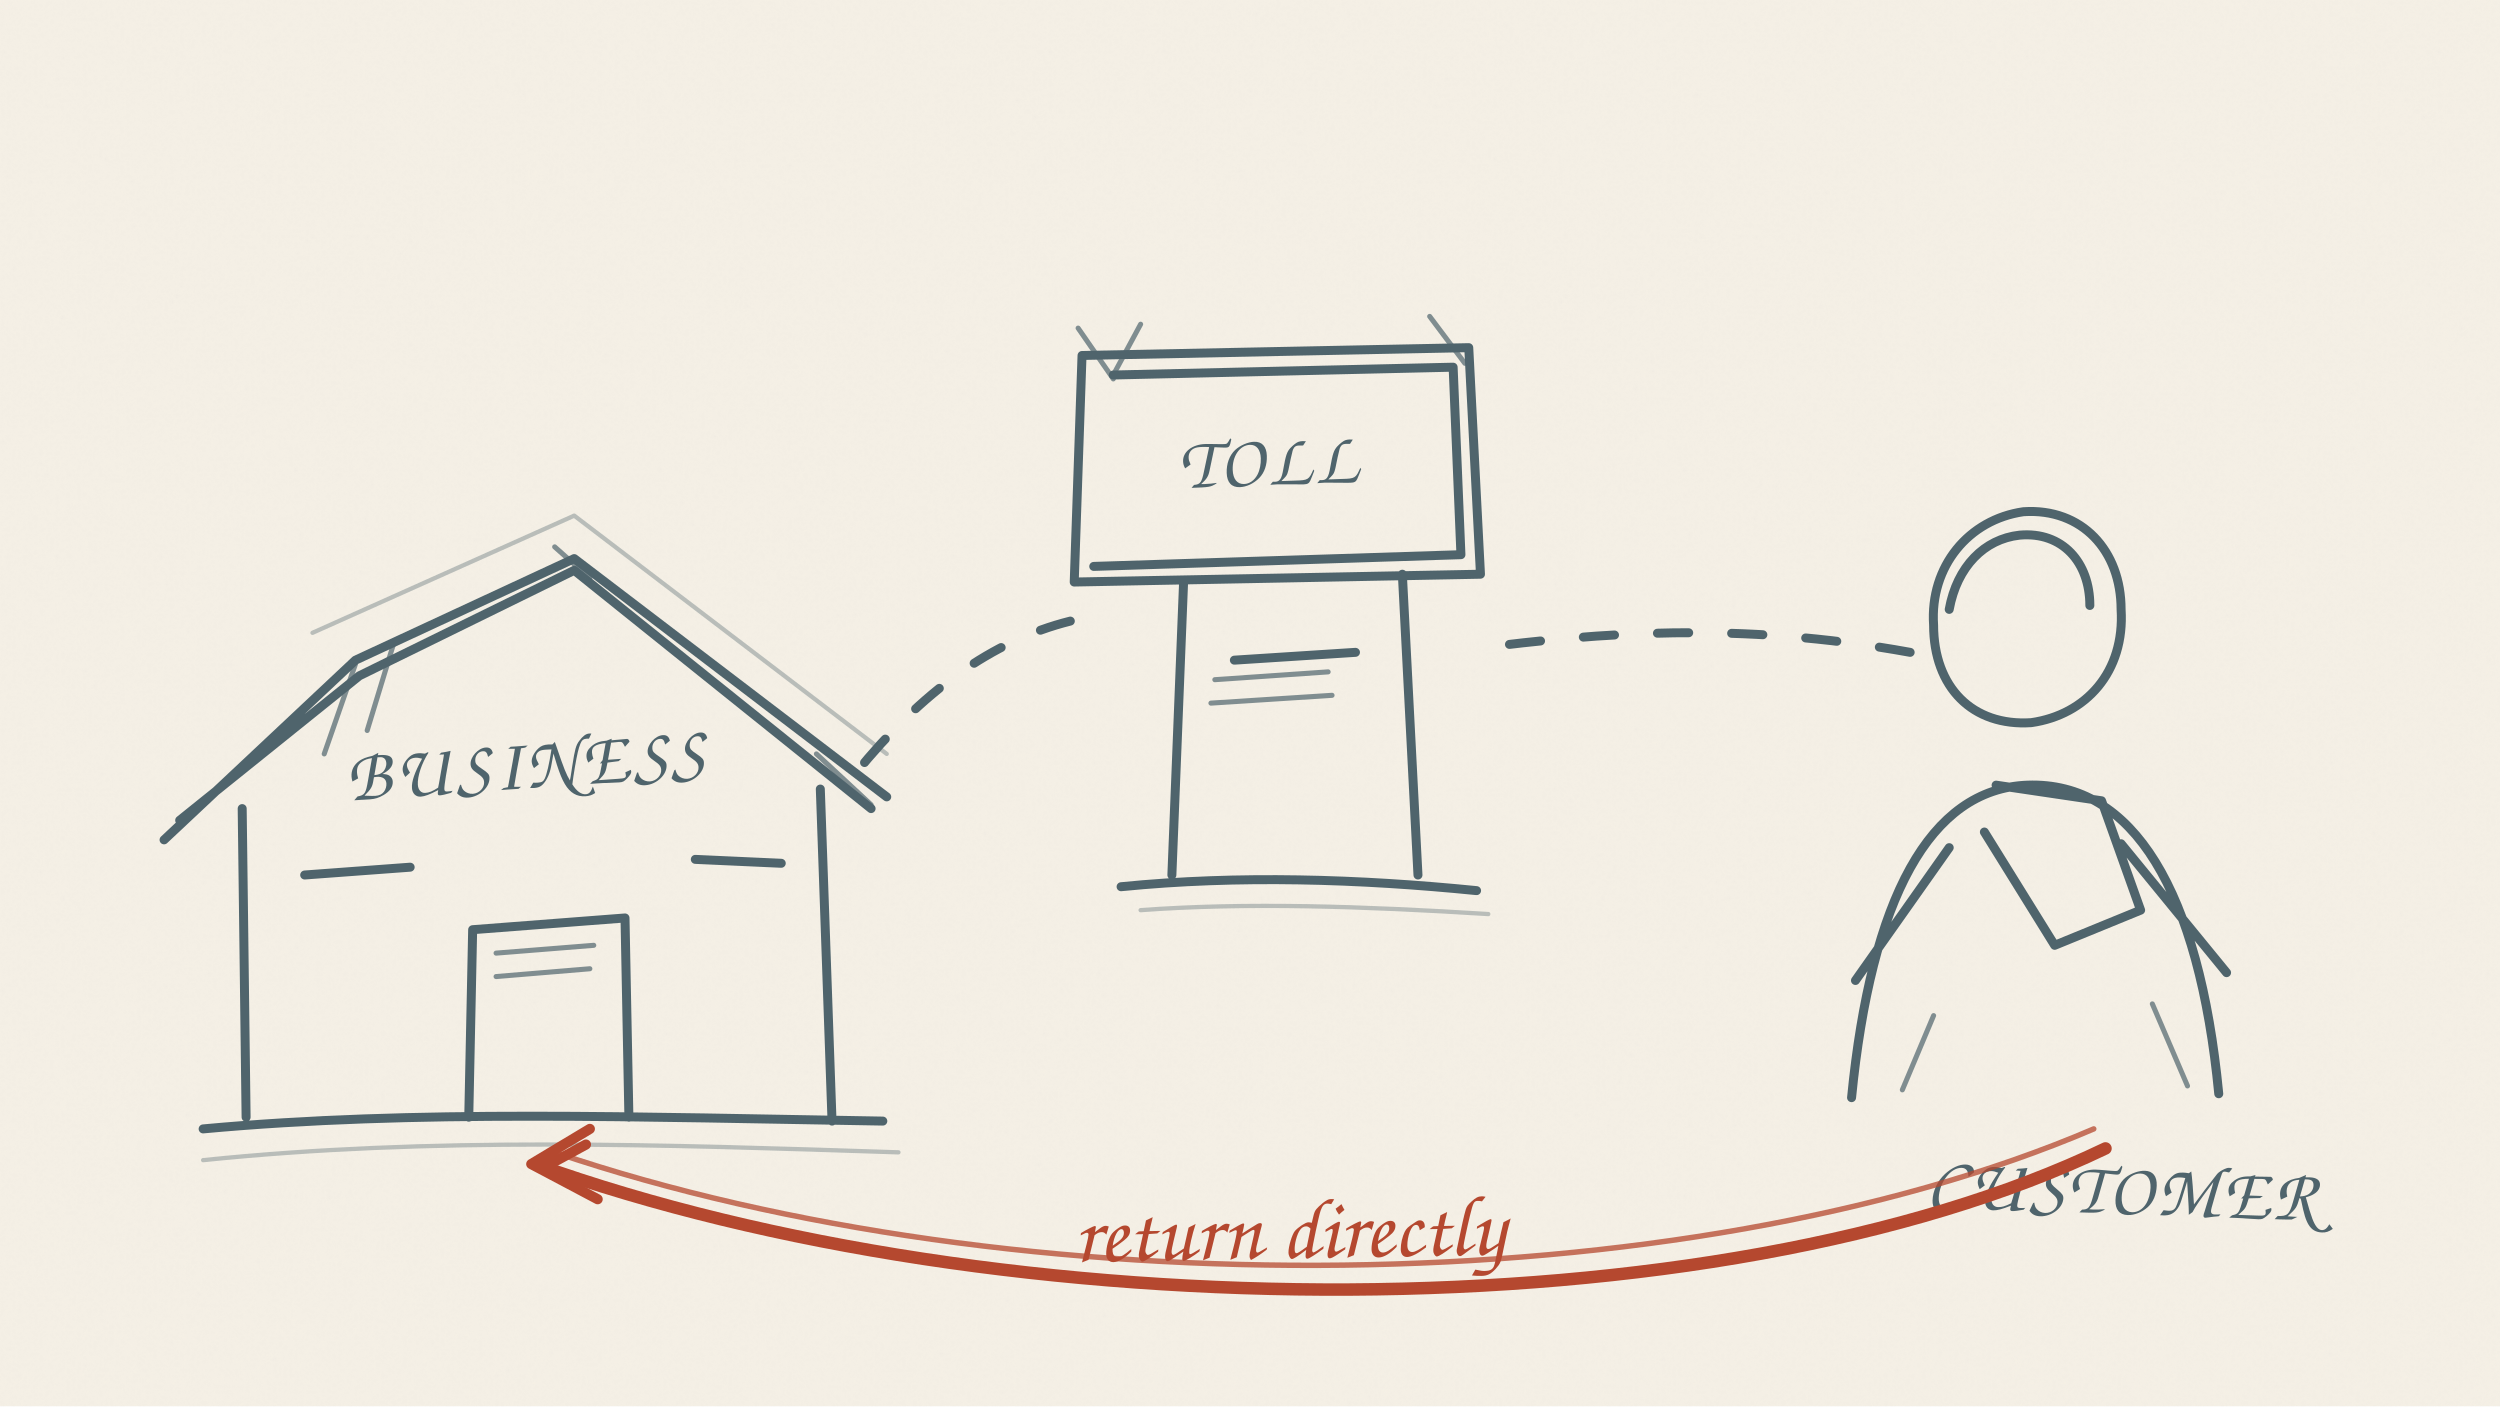
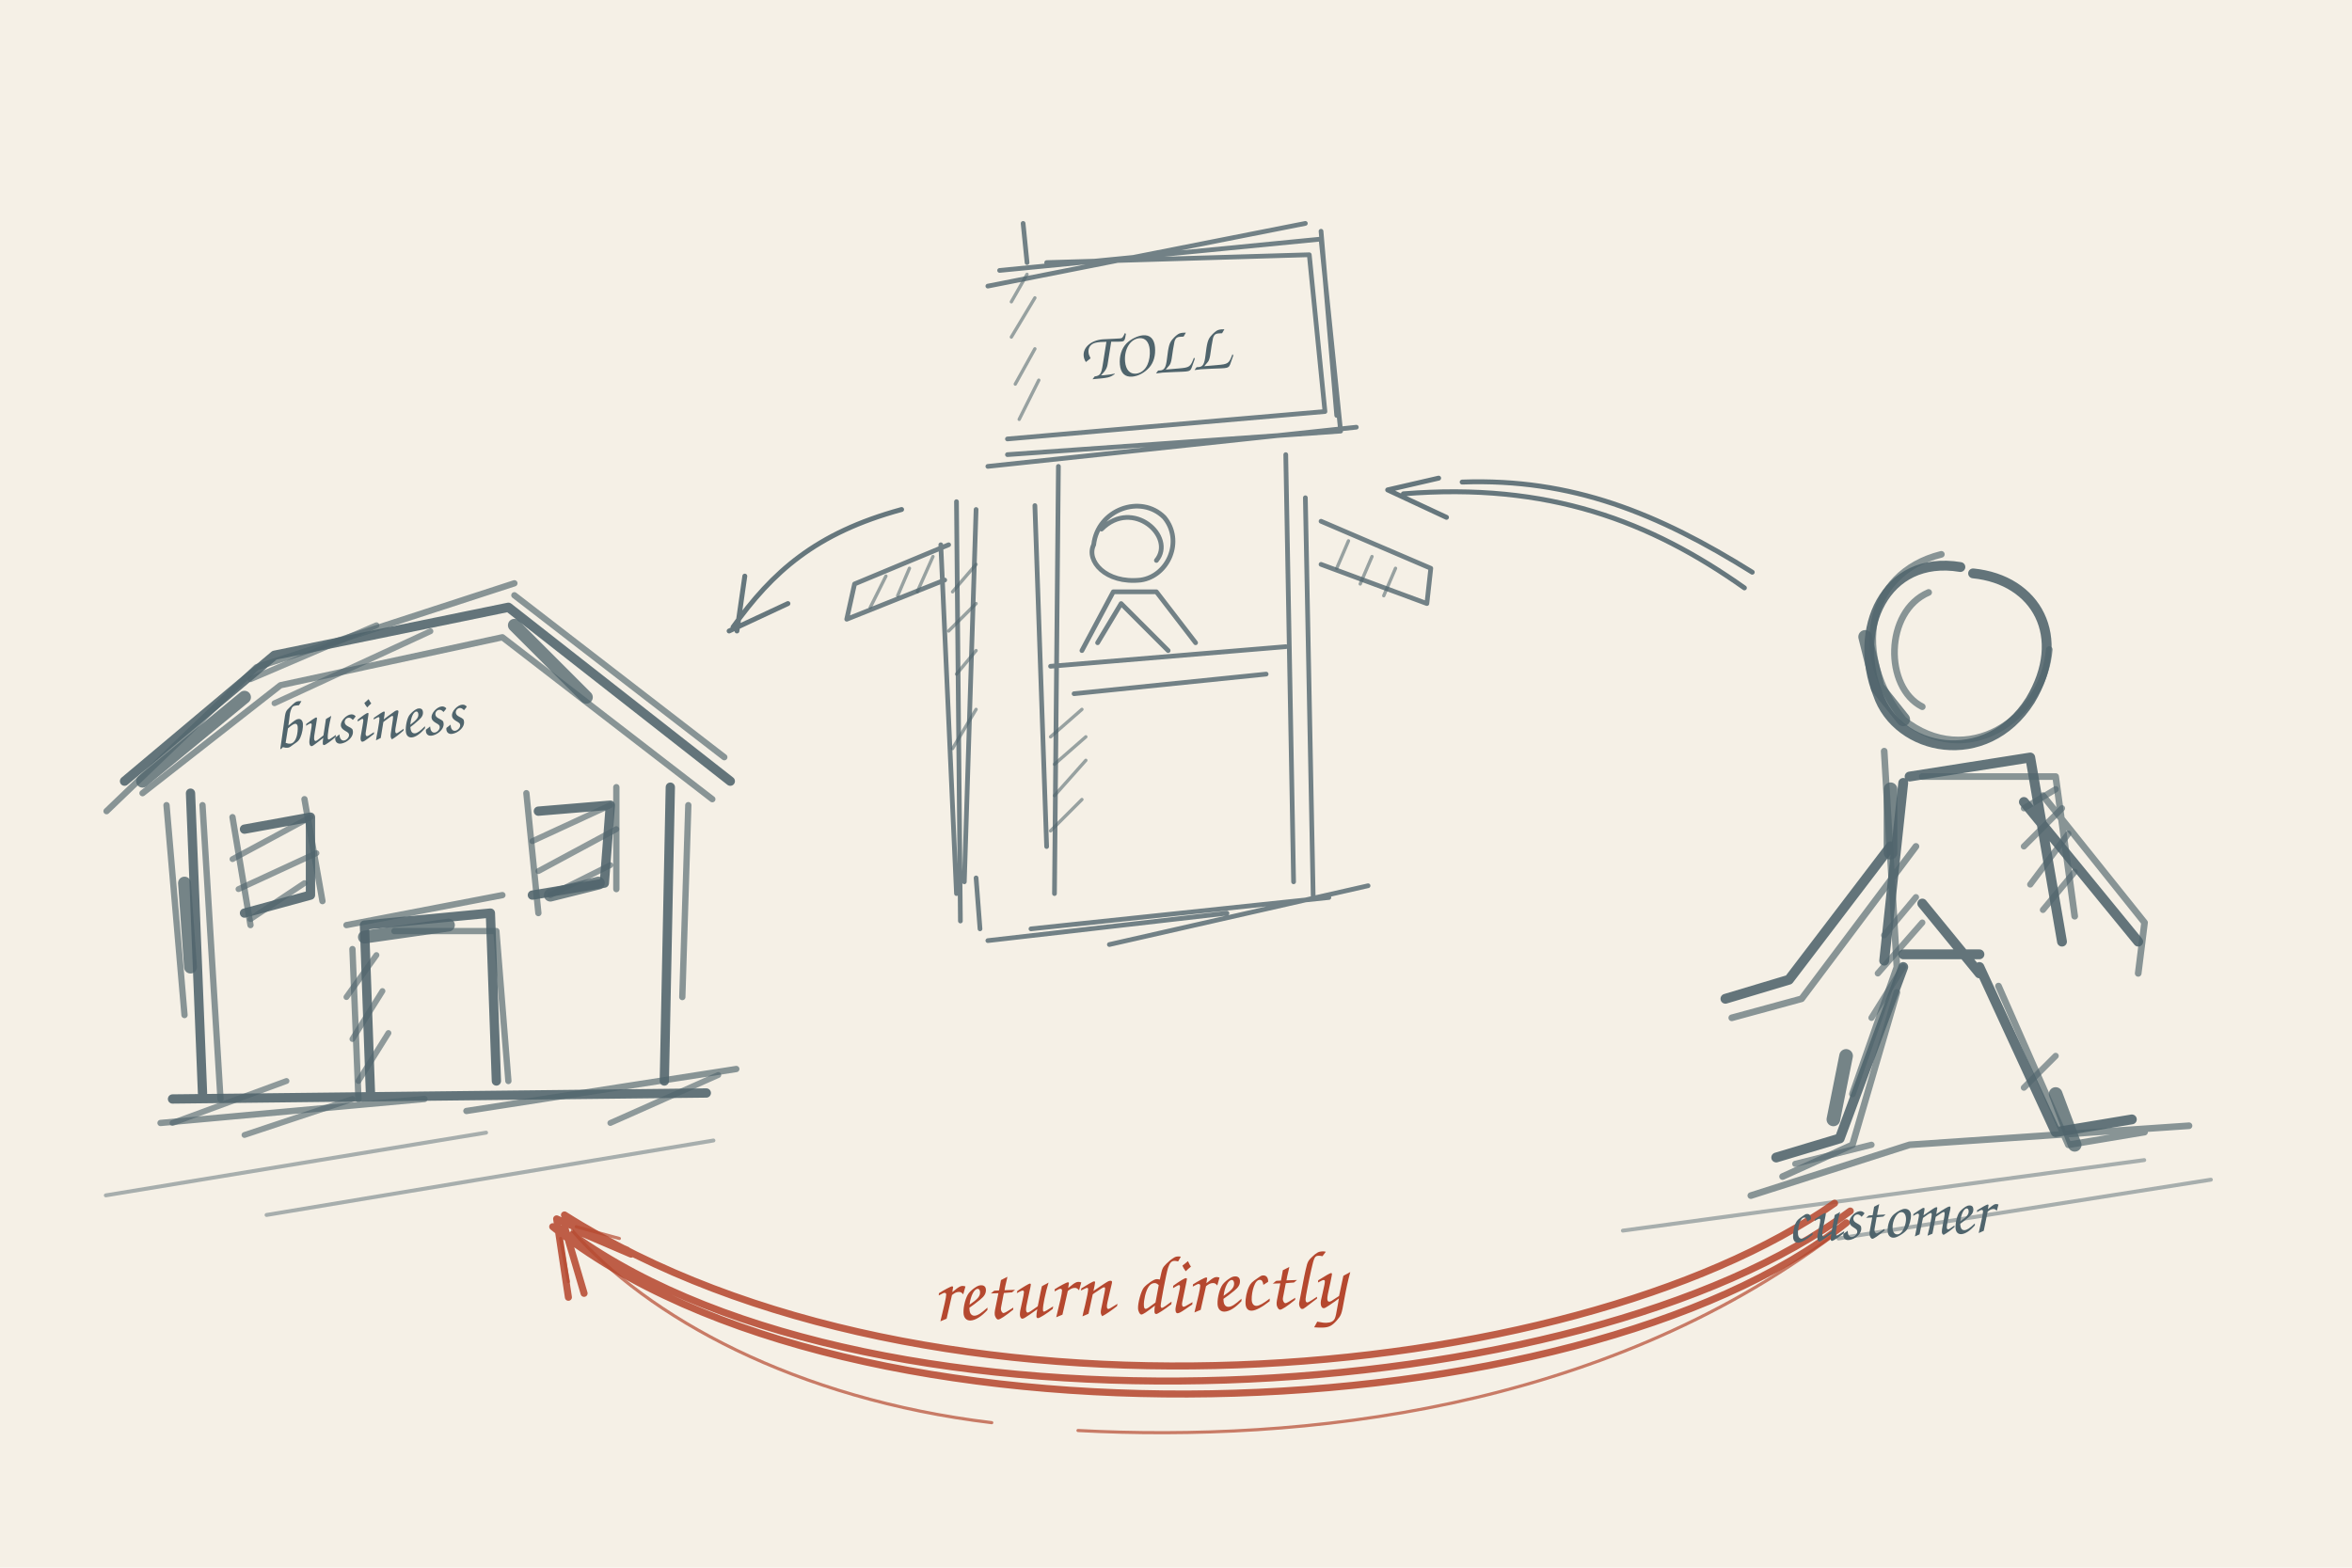
- <svg xmlns="http://www.w3.org/2000/svg" viewBox="0 0 640 360" role="img" aria-labelledby="title desc">
-   <defs>
-     <filter id="paper">
-       <feTurbulence baseFrequency=".72" numOctaves="3" seed="8" result="n" />
-       <feColorMatrix in="n" values="0 0 0 0 .27 0 0 0 0 .25 0 0 0 0 .20 0 0 0 .055 0" />
-     </filter>
-   </defs>
-   <rect width="640" height="360" fill="#f5f0e6" />
-   <rect width="640" height="360" filter="url(#paper)" opacity=".55" />
-   <g fill="none" stroke="#4f646c" stroke-linecap="round" stroke-linejoin="round">
-     <g stroke-width="2.3">
-       <path d="M46 210 92 173l55-27 76 61M42 215 91 169l56-26 80 61M62 207l1 79m147-84 3 85M52 289c54-5 112-3 174-2M120 286l1-48 39-3 1 51M78 224l27-2m73-2 22 1" />
-       <path d="M277 91l99-2 3 58-104 2zM285 96l87-2 2 48-94 3M303 149l-3 75m59-77 4 77M287 227c30-3 61-2 91 1M316 169l31-2" />
-       <path d="M495 160c-1-15 9-27 23-29 15-1 25 10 25 25 1 16-9 27-23 29-15 1-25-9-25-25Zm4-4c2-11 9-18 18-19 11-1 18 7 18 18" />
-       <path d="M474 281c5-51 20-79 45-80 27-1 44 27 49 79M499 217l-24 34m68-35 27 33M511 201l27 4 10 28-22 9-18-29" />
-       <path d="M489 167c-44-8-80-5-111-1M274 159c-20 5-38 18-55 39" stroke-dasharray="8 11" />
-       <path d="M80 162l67-30 80 61M52 297c58-6 117-4 178-2M292 233c27-2 57-1 89 1" opacity=".36" stroke-width="1.1" />
-     </g>
-     <g stroke-width="1.3" opacity=".7">
-       <path d="m91 170-8 23m18-29-7 23m48-47 9 8m58 45 14 13M276 84l9 13m7-14-7 13m81-15 9 12M487 279l8-19m65 18-9-21" />
-       <path d="M127 244l25-2m-25 8 24-2M311 174l29-2m-30 8 31-2" />
+ <svg xmlns="http://www.w3.org/2000/svg" viewBox="0 0 600 400" role="img" aria-labelledby="title desc" color="#4f646c">
+   <rect width="600" height="400" fill="#f5f0e6" />
+   <g transform="translate(18 132) scale(1.53)">
+     <g fill="none" stroke="currentColor" stroke-linecap="round" stroke-linejoin="round">
+       <path stroke-width="1.55" opacity="0.88" d="M9 44 L34 23 L73 15 L110 44 M20 46 L22 96 M100 45 L99 94 M17 97 L106 96 M50 96 L49 68 L70 66 L71 94 M29 52 L40 50 L40 63 L29 66 M78 49 L90 48 L89 61 L77 63" />
+       <path stroke-width="1.05" opacity="0.66" d="M6 49 L31 25 L74 11 M12 46 L35 28 L72 20 L107 47 M74 13 L109 40 M16 48 L19 83 M22 48 L25 97 M103 48 L102 80 M15 101 L59 97 M66 99 L111 92 M46 68 L72 63 M47 72 L48 97 M54 69 L71 69 L73 94 M27 50 L30 68 M39 47 L42 64 M76 46 L78 66 M91 45 L91 62" />
+       <path stroke-width="0.98" opacity="0.62" d="M27 57 L40 50 M28 62 L41 56 M30 67 L39 61 M77 54 L90 48 M78 59 L91 52 M80 63 L90 58 M46 80 L51 73 M47 87 L52 79 M48 94 L53 86 M17 101 L36 94 M29 103 L47 97 M90 101 L108 93 M30 27 L51 18 M34 31 L60 19" />
+       <path stroke-width="2.15" opacity="0.77" d="M12 44 L29 30 M74 18 L86 30 M19 61 L20 75 M49 70 L63 68 M80 63 L88 61" />
    </g>
  </g>
-   <g fill="#4f646c" font-family="Bradley Hand, Comic Sans MS, cursive" font-size="19" letter-spacing="1">
-     <text x="89" y="205" transform="rotate(-4 89 205)">BUSINESS</text>
-     <text x="302" y="125" transform="rotate(-2 302 125)">TOLL</text>
-     <text x="493" y="309" transform="rotate(2 493 309)">CUSTOMER</text>
+   <g transform="translate(411 122) scale(1.62)">
+     <g fill="none" stroke="currentColor" stroke-linecap="round" stroke-linejoin="round">
+       <path stroke-width="1.55" opacity="0.88" d="M55 14 C43 12 38 24 42 34 C45 43 59 46 66 35 C72 25 67 16 57 15 M47 47 L66 44 L71 73 M46 48 L43 76 M44 58 L28 79 L18 82 M65 51 L83 73 M46 77 L36 104 L26 107 M58 77 L70 103 L82 101 M49 67 L58 78 M46 75 L58 75" />
+       <path stroke-width="1.05" opacity="0.66" d="M52 12 C40 15 38 28 46 38 C56 46 68 38 69 27 M50 18 C43 21 43 33 49 36 M43 43 L45 77 L38 97 M49 47 L70 47 L73 69 M48 58 L30 82 L19 85 M68 50 L84 70 L83 78 M45 81 L38 105 L27 110 M61 80 L72 105 L84 103 M22 113 L47 105 L91 102" />
+       <path stroke-width="0.98" opacity="0.62" d="M65 52 L70 49 M65 58 L71 52 M66 64 L72 56 M68 68 L73 62 M43 72 L48 66 M42 78 L49 70 M41 85 L46 77 M65 96 L70 91 M29 108 L41 105" />
+       <path stroke-width="2.15" opacity="0.77" d="M40 25 L42 33 L46 38 M44 49 L44 59 M35 101 L37 91 M70 97 L73 105" />
+     </g>
+   </g>
+   <g fill="none" stroke="#4f646c" stroke-linecap="round" stroke-linejoin="round">
+     <path stroke-width="1.2" opacity=".79" d="M255 69 L337 61 L342 110 L257 116 M262 67 L261 57 M267 67 L334 65 L338 105 L257 112 M337 59 L341 106 M252 73 L333 57 M252 119 L346 109 M270 119 L269 228 M328 116 L330 225 M264 129 L267 216 M333 127 L335 229 M268 170 L328 165 M274 177 L323 172 M279 139 C280 130 291 126 297 132 C302 138 298 147 291 148 C282 149 277 143 279 139 M281 135 C289 127 300 137 295 143 M276 166 L284 151 L295 151 L305 164 M280 164 L286 154 L298 166 M263 237 L339 229 M252 240 L313 233 M283 241 L349 226 M249 130 L246 225 M240 139 L244 228 M337 133 L365 145 L364 154 L337 144 M242 139 L218 149 L216 158 L241 148 M244 128 L245 235 M249 224 L250 237" />
+     <path stroke-width=".85" opacity=".57" d="M258 77 L262 70 M258 86 L264 76 M259 98 L264 89 M260 107 L265 97 M268 188 L276 181 M269 195 L277 188 M269 203 L277 194 M268 212 L276 204 M243 151 L249 144 M242 161 L249 154 M244 172 L249 166 M243 191 L249 181 M344 138 L341 145 M350 142 L347 149 M356 145 L353 152 M226 147 L222 155 M232 145 L229 152 M238 142 L234 151" />
+     <path stroke-width="1.25" opacity=".86" d="M447 146 C423 131 401 122 373 123 M367 122 L354 125 L369 132 M445 150 C421 133 395 123 358 126 M230 130 C208 136 197 146 187 160 M186 161 L201 154 M188 161 L190 147" />
+     <path stroke-width="1" opacity=".47" d="M27 305 L124 289 M68 310 L182 291 M414 314 L547 296 M469 316 L564 301" />
  </g>
  <g fill="none" stroke="#b5482f" stroke-linecap="round" stroke-linejoin="round">
-     <path d="M539 294C439 342 257 341 137 298" stroke-width="3.2" />
-     <path d="M536 289C431 334 260 335 142 295" stroke-width="1.4" opacity=".75" />
-     <path d="m151 289-15 9 17 9m-3-14-11 6" stroke-width="2.6" />
+     <path stroke-width="1.8" opacity=".87" d="M472 309 C404 360 224 371 146 315 M468 307 C401 354 237 369 144 310 M471 312 C403 366 217 374 141 313 M142 311 L160 319 M142 311 L145 331 M147 314 L161 320 M144 313 L149 330" />
+     <path stroke-width=".8" opacity=".7" d="M468 315 C408 360 332 368 275 365 M253 363 C203 357 165 336 146 314 M147 313 L158 316 M143 316 L145 327" />
  </g>
-   <text x="275" y="323" fill="#b5482f" font-family="Bradley Hand, Comic Sans MS, cursive" font-size="22" transform="rotate(-1 275 323)">return directly</text>
+   <g fill="#4f646c" font-family="Bradley Hand, Comic Sans MS, cursive" font-size="17">
+     <text x="276" y="97" transform="rotate(-5 276 97)">TOLL</text>
+     <text x="70" y="191" transform="rotate(-5 70 191)">business</text>
+     <text x="456" y="317" transform="rotate(-3 456 317)">customer</text>
+   </g>
+   <text x="238" y="337" transform="rotate(-2 238 337)" fill="#b5482f" font-family="Bradley Hand, Comic Sans MS, cursive" font-size="21">return directly</text>
</svg>
